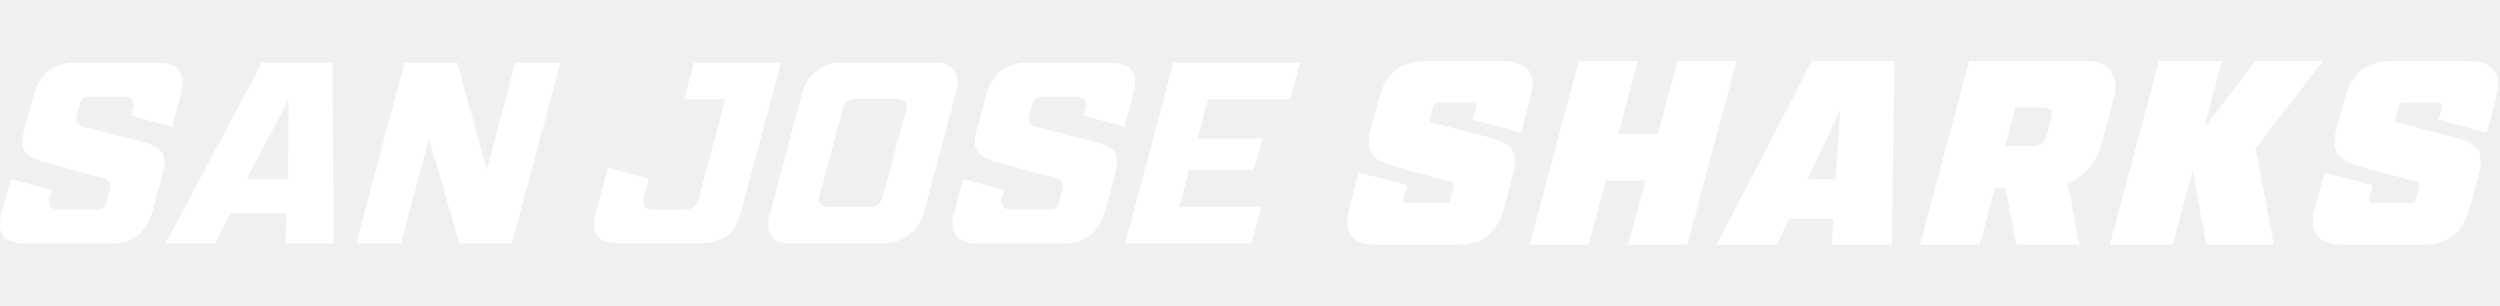
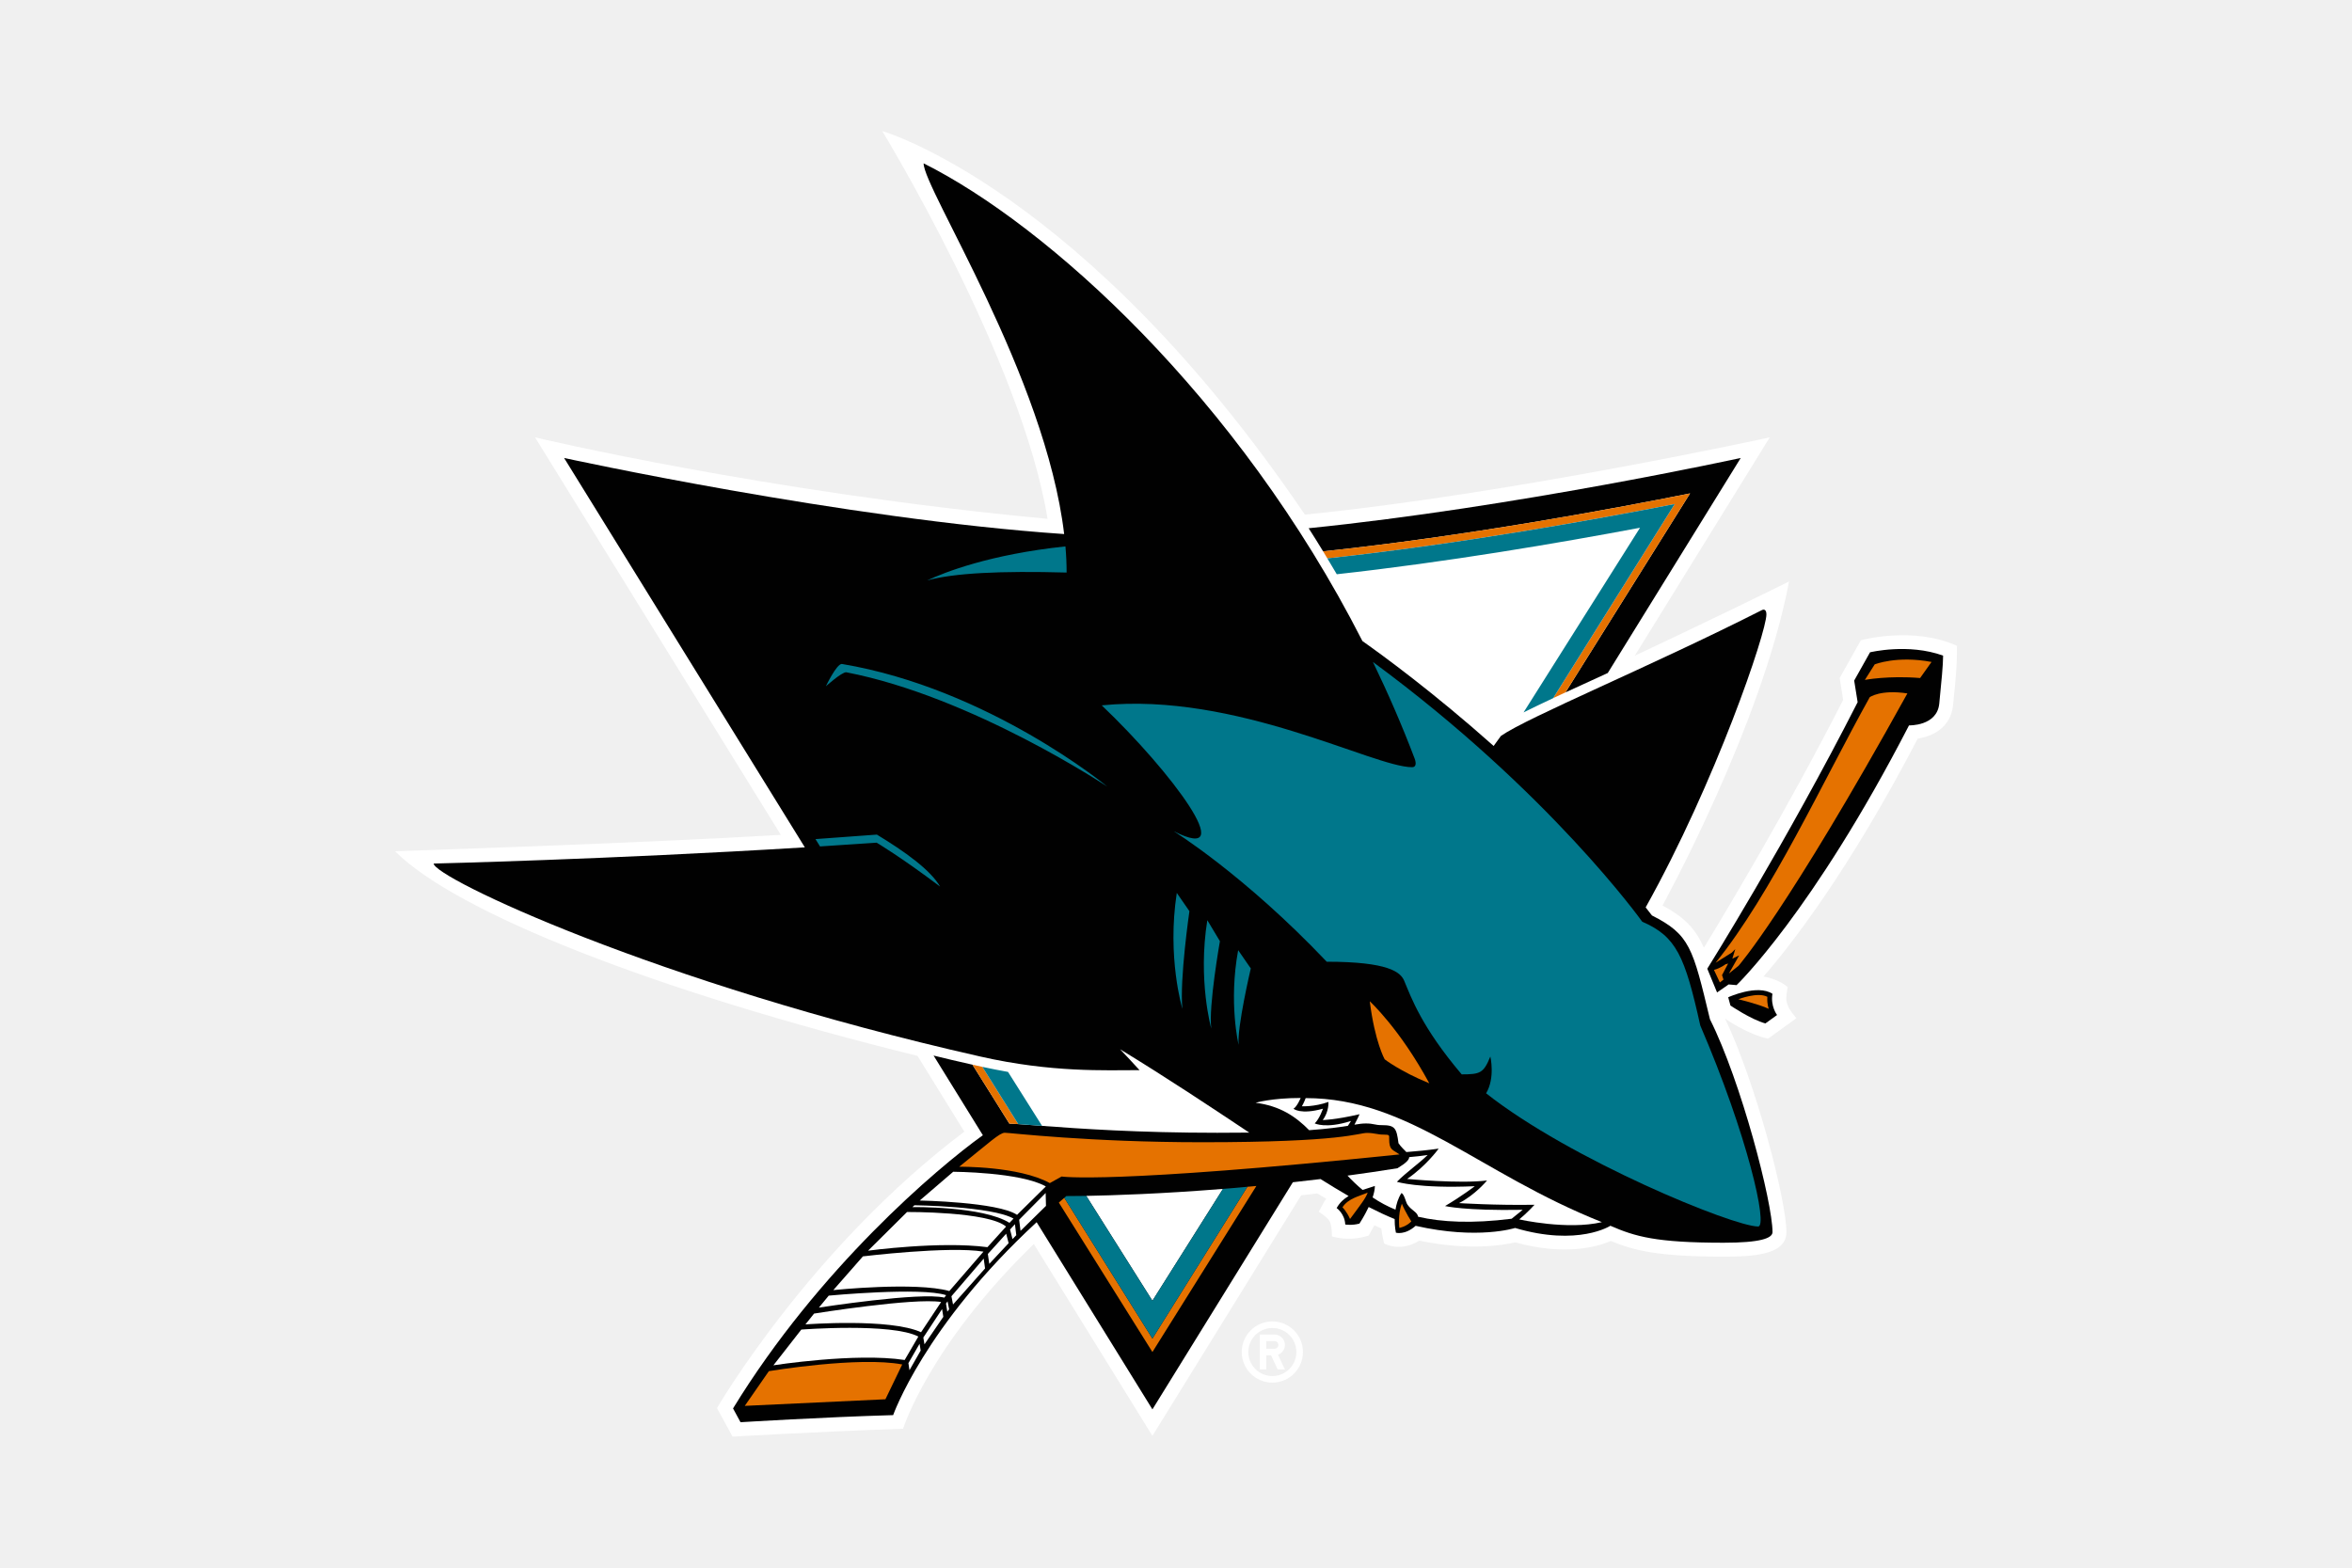
- <svg xmlns="http://www.w3.org/2000/svg" width="327" height="40" viewBox="0 0 327 40" fill="none">
-   <path d="M206.503 8H214.219L211.675 17.523H216.855L219.407 8H227.123L220.696 31.992H212.972L215.215 23.623H210.035L207.792 31.992H200.077L206.503 8Z" fill="white" />
-   <path d="M199.901 9.172C199.299 8.385 198.227 8 196.621 8H186.42C183.232 8 181.265 9.548 180.412 12.736L179.307 16.854C178.361 20.393 179.918 21.038 183.006 21.95L189.851 23.791C190.085 23.849 190.219 24.092 190.16 24.318L189.65 26.226C189.6 26.418 189.424 26.544 189.232 26.544H183.976C183.692 26.544 183.483 26.276 183.558 26L184.052 24.234L177.734 22.577L176.487 27.163C176.043 28.82 176.127 30.017 176.755 30.828C177.357 31.615 178.428 32 180.035 32H190.704C193.893 32 195.859 30.452 196.713 27.264L197.876 22.912C198.269 21.439 198.253 20.452 197.826 19.715C197.232 18.695 195.884 18.268 194.177 17.808C192.93 17.473 189.541 16.619 187.34 16.059C187.106 16 186.964 15.757 187.031 15.523C187.165 15.021 187.391 14.209 187.508 13.757C187.558 13.565 187.734 13.439 187.926 13.439H192.688C192.972 13.439 193.181 13.707 193.106 13.983L192.663 15.657L198.972 17.364L200.169 12.829C200.612 11.171 200.529 9.975 199.901 9.163" fill="white" />
-   <path d="M303.834 8H295.022L288.311 16.686L290.637 8H282.386L275.96 31.992H284.211L286.796 22.318L288.596 31.992H297.407L295.064 19.356L303.834 8Z" fill="white" />
-   <path d="M271.968 31.992L270.487 24.025C272.495 23.155 274.211 21.331 274.78 19.222L276.579 12.511C277.24 10.017 275.767 8 273.282 8H257.558L251.131 31.992H258.955L260.947 24.569H262.328L263.709 31.992H271.976H271.968ZM262.269 19.121L263.625 14.075H267.357C268.278 14.075 268.579 14.569 268.328 15.498L267.817 17.414C267.474 18.703 266.93 19.13 265.215 19.13H262.278L262.269 19.121Z" fill="white" />
-   <path d="M239.583 31.992H247.441L247.801 8H237.006L224.537 31.992H232.395L234.001 28.602H239.801L239.591 31.992H239.583ZM236.428 23.456L240.679 14.469L240.119 23.456H236.428Z" fill="white" />
-   <path d="M326.211 9.172C325.608 8.385 324.537 8 322.93 8H312.738C309.549 8 307.583 9.548 306.729 12.736L305.625 16.854C304.679 20.393 306.236 21.038 309.324 21.95L316.169 23.791C316.403 23.849 316.537 24.092 316.478 24.318L315.968 26.226C315.918 26.418 315.742 26.544 315.549 26.544H310.294C310.01 26.544 309.801 26.276 309.876 26L310.37 24.234L304.052 22.577L302.805 27.163C302.361 28.82 302.445 30.017 303.073 30.828C303.675 31.615 304.746 32 306.353 32H317.022C320.211 32 322.177 30.452 323.031 27.264L324.194 22.912C324.587 21.439 324.57 20.452 324.144 19.715C323.549 18.695 322.202 18.268 320.495 17.808C319.248 17.473 315.859 16.619 313.658 16.059C313.424 16 313.282 15.757 313.349 15.523C313.483 15.021 313.708 14.209 313.826 13.757C313.876 13.565 314.052 13.439 314.244 13.439H319.006C319.29 13.439 319.499 13.707 319.424 13.983L318.98 15.657L325.29 17.364L326.487 12.829C326.93 11.171 326.847 9.975 326.219 9.163" fill="white" />
-   <path d="M67.424 8.184L63.675 22.184L59.801 8.184H52.93L46.596 31.824H52.445L56.118 18.125L60.068 31.824H66.972L73.307 8.184H67.424Z" fill="white" />
-   <path d="M37.357 31.824H43.633L43.491 8.184H34.261L21.675 31.824H28.144L30.186 27.883H37.424L37.357 31.824ZM32.244 23.414L37.742 13.054L37.684 23.414H32.244Z" fill="white" />
-   <path d="M102.169 8.184H90.763L89.483 12.954H94.872L91.391 25.941C91.098 27.029 90.604 27.398 89.441 27.398H85.491C85.056 27.398 84.57 27.347 84.303 26.996C84.026 26.636 84.11 26.159 84.219 25.732L84.888 23.356L79.516 21.95L78.102 27.238C77.608 29.071 77.608 30.234 78.102 30.879C78.612 31.54 79.75 31.833 81.809 31.833H90.863C94.805 31.833 96.093 30.845 97.114 27.021L102.169 8.184Z" fill="white" />
-   <path d="M109.884 8.184C107.591 8.184 105.558 9.799 104.939 12.117L100.646 28.142C100.345 29.255 100.462 30.226 100.955 30.879C101.432 31.498 102.253 31.833 103.324 31.833H115.541C117.951 31.833 120.219 30.159 120.813 27.933L125.106 11.908C125.407 10.795 125.29 9.816 124.78 9.155C124.294 8.519 123.474 8.184 122.403 8.184H109.884ZM118.462 14.619L115.525 25.573C115.232 26.669 114.746 27.063 113.667 27.063H108.504C108.043 27.063 107.583 27.012 107.324 26.678C107.048 26.318 107.156 25.808 107.273 25.356L110.219 14.368C110.52 13.255 110.947 12.921 112.068 12.921H117.198C117.658 12.921 118.127 12.971 118.395 13.314C118.671 13.665 118.587 14.151 118.462 14.619Z" fill="white" />
-   <path d="M153.491 8.184L147.156 31.824H163.717L164.997 27.054H154.252L155.541 22.209H164.001L165.123 18.092H156.663L158.027 12.946H168.771L170.052 8.184H153.491Z" fill="white" />
-   <path d="M145.114 8.192H134.562C131.533 8.192 129.742 9.607 128.922 12.644L127.784 16.904C126.947 20.017 128.01 20.502 131.198 21.448L138.261 23.356C138.813 23.506 139.148 24.075 138.997 24.636L138.47 26.611C138.344 27.071 137.934 27.389 137.457 27.389H132.018C131.692 27.389 131.391 27.238 131.19 26.979C130.989 26.72 130.922 26.393 131.006 26.075L131.357 24.828L125.985 23.423L124.847 27.59C124.437 29.105 124.495 30.176 125.022 30.862C125.524 31.515 126.478 31.841 127.943 31.841H138.98C142.01 31.841 143.801 30.427 144.621 27.389L145.826 22.887C146.185 21.531 146.194 20.653 145.834 20.034C145.34 19.172 144.052 18.778 142.428 18.343C141.29 18.042 138.395 17.305 136.169 16.745L135.357 16.536C135.081 16.469 134.855 16.293 134.713 16.05C134.57 15.807 134.529 15.523 134.604 15.247L135.098 13.423C135.223 12.971 135.633 12.653 136.11 12.653H141.031C141.357 12.653 141.658 12.803 141.859 13.063C142.06 13.322 142.127 13.657 142.043 13.975L141.734 15.13L147.106 16.577L148.194 12.46C148.604 10.937 148.545 9.866 148.018 9.188C147.516 8.536 146.562 8.209 145.098 8.209" fill="white" />
-   <path d="M20.529 8.192H9.976C6.947 8.192 5.156 9.607 4.344 12.644L3.206 16.904C2.37 20.017 3.432 20.502 6.621 21.448L13.683 23.356C14.244 23.506 14.57 24.075 14.42 24.636L13.893 26.611C13.767 27.071 13.357 27.389 12.88 27.389H7.441C7.114 27.389 6.813 27.238 6.612 26.979C6.411 26.72 6.344 26.393 6.428 26.075L6.78 24.828L1.407 23.423L0.269 27.59C-0.141 29.105 -0.082 30.176 0.445 30.862C0.947 31.515 1.901 31.841 3.365 31.841H14.403C17.432 31.841 19.223 30.427 20.035 27.389L21.24 22.887C21.6 21.531 21.608 20.653 21.248 20.034C20.755 19.172 19.466 18.778 17.842 18.343C16.704 18.042 13.809 17.305 11.583 16.745L10.771 16.536C10.495 16.469 10.269 16.293 10.127 16.05C9.985 15.807 9.943 15.523 10.018 15.247L10.512 13.423C10.637 12.971 11.047 12.653 11.524 12.653H16.445C16.771 12.653 17.073 12.803 17.273 13.063C17.474 13.322 17.541 13.657 17.457 13.975L17.148 15.13L22.52 16.577L23.608 12.46C24.018 10.937 23.96 9.866 23.441 9.188C22.939 8.536 21.985 8.209 20.52 8.209" fill="white" />
+ <svg xmlns="http://www.w3.org/2000/svg" viewBox="0 0 960 640">
+   <path fill="#fff" d="M519.326 539.463c-6.897 0-12.497 5.591-12.497 12.494 0 6.893 5.6 12.492 12.497 12.492s12.488-5.599 12.488-12.492c0-6.903-5.591-12.494-12.488-12.494m0 22.306a9.804 9.804 0 0 1-9.813-9.812 9.8 9.8 0 0 1 9.813-9.807c5.421 0 9.81 4.385 9.81 9.807s-4.389 9.812-9.81 9.812m5.133-12.709a4.235 4.235 0 0 0-4.239-4.232h-6.02v14.26h2.676v-5.791h1.921l2.703 5.791h2.959l-2.822-6.039a4.24 4.24 0 0 0 2.822-3.989m-4.239 1.559h-3.344v-3.12h3.344c.859 0 1.563.699 1.563 1.562a1.56 1.56 0 0 1-1.563 1.558" />
+   <path fill="#fff" d="m759.543 261.372-8.658 15.413 1.427 8.956c-22.91 44.87-47.897 86.513-56.847 101.167-3.469-7.866-8.043-12.513-16.894-17.247 0 0 40.655-73.767 51.649-132.269-30.75 15.229-62.96 30.293-62.96 30.293l55.094-89.131s-105.943 23.175-189.756 31.536C442.246 76.979 360.095 53.5 360.095 53.5s56.9 93.172 67.479 158.318c-115.225-10.817-209.192-33.264-209.192-33.264l100.325 162.279c-58.705 3.484-157.472 6.679-157.472 6.679 25.176 25.173 106.158 57.084 213.258 83.544l19.11 30.929c-62.988 47.478-100.957 112.85-100.957 112.85l6.364 11.665s31.261-1.869 69.606-3.235c0 0 10.437-33.695 53.349-75.398l48.411 78.313 60.711-98.2 6.61-.766 3.669 2.203c-1.004 1.002-1.68 2.938-3.123 5.242 5.037 3.425 5.182 3.995 5.423 10.092 0 0 6.706 2.362 14.992-.357l2.307-4.161 2.823 1.276c.353 2.95 1.172 6.162 1.172 6.162 7.723 3.633 14.26-1.193 14.26-1.193 20.617 4.239 34.564 1.822 39.185.7 20.4 5.616 33.607 1.817 39.08-.558 9.379 3.877 19.096 6.394 46.02 6.394 12.414 0 25.64-.766 25.64-10.027 0-13.001-12.427-60.729-25.033-87.14 0 0 9.255 6.513 17.56 8.174l11.528-8.341c-5.236-6.155-4.241-7.954-3.541-12.723-4.111-3.484-9.866-4.292-9.866-4.292 11.27-12.938 34.814-43.119 62.959-97.137 5.918-.896 13.5-4.372 14.41-13.692 1.003-10.148 1.603-14.523 1.603-24.166-17.818-8.16-39.222-2.299-39.222-2.299z" />
+   <path fill="#010101" d="m689.817 201.435-50.854 81.235a2752 2752 0 0 1 17.27-7.921l54.27-87.787s-92.32 20.166-176.354 28.686c2 3.117 3.956 6.255 5.895 9.436 57.701-6.09 117.905-17.268 149.773-23.649" />
+   <path fill="#010101" d="M697.944 416.114c-7.023-29.206-8.168-34.539-23.677-42.384l-2.57-3.292c28.59-51.196 49.286-112.289 49.286-119.601 0-1.772-.819-2.297-1.884-1.744-45.485 23.059-95.437 43.632-106.484 51.349l-2.963 4.094c-24.458-21.794-45.44-37.118-53.558-42.829-50.848-99.77-128.855-169.9-179.11-195.02 0 10.419 49.742 86.993 57.364 151.338-89.978-6.133-204.105-31.063-204.105-31.063l98.265 158.964c-80.7 4.945-151.497 6.615-151.497 6.615 0 5.611 90.117 48.703 223.166 78.793 29.095 6.596 50.769 5.55 64.939 5.55a546 546 0 0 0-7.929-8.524c19.288 11.76 36.877 23.484 52.716 34.021-3.974.054-8.305.072-13.078.072-31.991 0-56.176-1.668-71.486-2.82-3.793-.292-7.061-.535-9.739-.725-1.359-.083-2.555-.148-3.618-.208l-15.052-24.042c-6.069-1.34-11.872-2.755-15.877-3.733l20.113 32.519c-18.786 13.511-67.025 54.461-101.966 111.538l3.054 5.634s33.76-2.095 62.299-2.902c0 0 12.799-36.509 58.569-78.752l47.254 76.407 57.322-92.726a871 871 0 0 0 11.299-1.3c3.969 2.486 7.798 4.82 11.446 6.921-1.959 1.169-3.607 2.672-4.874 4.922 0 0 3.3 2.261 3.514 6.713 0 0 2.834.457 5.794-.379 0 0 2.018-3.064 3.767-6.762 3.758 1.918 7.292 3.585 10.605 4.909-.03 3.2.508 5.569.508 5.569s3.66 1.116 8.055-2.802c25.408 5.788 40.591.879 40.591.879 25.787 7.634 38.898-.903 38.898-.903 10.1 4.393 18.545 6.928 46.205 6.928 15.011 0 19.968-1.823 19.968-4.351 0-12.064-12.772-61.466-25.53-86.874zM470.375 531.025l-27.01-42.813c10.48-.191 30.441-.814 55.808-2.856z" />
+   <path fill="#010101" d="m705.388 407.131.917 3.367s8.276 5.646 14.254 7.313l4.775-3.443s-2.748-3.514-1.885-8.665c-6.212-4.028-18.061 1.428-18.061 1.428m57.892-140.829-6.471 11.534 1.41 8.825c-29.037 57.117-61.367 108.811-61.367 108.811l3.992 9.696 4.728-3.279 3.23.282s30.952-29.602 70.387-106.039c0 0 11.41.383 12.345-8.869.923-9.356 1.568-15.859 1.568-19.605-14.203-5.162-29.822-1.357-29.822-1.357z" />
+   <path fill="#e57200" d="M434.407 489.001c-.771.641-1.473 1.294-2.229 1.947l38.197 61.008 42.428-67.788c-1.223.125-2.464.232-3.675.333l-38.753 61.958zM683.56 205.756l-49.605 79.254c1.645-.772 3.307-1.534 5.008-2.339l50.854-81.236c-31.867 6.381-92.071 17.559-149.773 23.65.577.949 1.144 1.909 1.72 2.861 54.315-5.854 110.438-16.055 141.796-22.19M415.601 458.909l-14.637-23.366c-1.338-.291-2.692-.576-4.033-.884l15.051 24.042c1.063.059 2.259.124 3.619.208m135.432 38.735c3.915-5.284 6.572-8.655 7.201-10.774-3.455 1.501-7.88 2.326-10.291 5.996 0 0 1.761 1.715 3.09 4.778m20.124 3.627s2.613-.339 4.898-2.63c0 0-2.425-3.751-3.873-7.242-1.722 4.387-1.024 9.872-1.024 9.872zm-12.068-92.501c2.09 16.634 6.084 23.687 6.084 23.687s6.27 4.908 18.207 9.794c-12.056-22.303-24.291-33.481-24.291-33.481M428.5 482.993l4.803-2.689s19.724 3.181 137.918-9.011c-2.815-2.049-4.21-1.645-4.21-6.346 0-1.503.255-1.752-2.321-1.752-2.571 0-3.675-.683-6.717-.683-3.79 0-9.444 3.8-67.358 3.8-46.08 0-78.369-3.871-80.5-3.871-2.104 0-6.254 3.948-18.596 13.873 0 0 24.269-.314 36.981 6.68zm-60.245 74.039c-17.759-3.396-54.434 2.736-54.434 2.736l-9.828 14.17 57.405-2.694zm394.904-272.405c-19.193 34.467-40.071 80.153-62.911 108.414l6.583-4.126 1.442-1.428-1.19 3.876 2.79-1.326-4.197 7.396 3.91-3.137s19.536-21.97 68.942-111.215c-10.988-1.666-15.369 1.546-15.369 1.546m2.018-13.389-4.004 6.333s9.673-1.845 22.546-.769l4.66-6.565c-14.179-2.675-23.202 1-23.202 1z" />
+   <path fill="#e57200" d="M704.234 393.694s-1.826 1.481-4.664 2.271l2.41 5.105 1.488-1.149-.594-1.837 2.482-4.729zm17.135 13.247c-4.016-2.089-11.837 1.005-11.837 1.005s7.937 1.858 12.421 3.9c0 0-.795-1.828-.584-4.905" />
+   <path fill="#00778b" d="M415.601 458.91c2.677.189 5.945.433 9.738.724l-13.897-22.03c-3.236-.558-6.815-1.288-10.478-2.06zm27.764 29.302c-5.251.083-8.135.077-8.135.077-.292.237-.544.481-.823.712l35.969 57.459 38.752-61.958c-3.407.32-6.714.616-9.955.854l-28.798 45.669zm226.033-272.764-47.534 75.389c3.576-1.787 7.681-3.752 12.092-5.826l49.604-79.254c-31.359 6.135-87.481 16.336-141.796 22.19a362 362 0 0 1 3.856 6.485c44.632-4.918 90.354-12.692 123.779-18.984zm-234.044 18.293c0-3.514-.16-7.067-.478-10.677-30.917 3.272-49.344 10.573-56.423 13.888 10.849-3.024 30.098-3.951 56.901-3.211m234.948 142.541s-37.607-52.785-109.925-106.041c6.145 12.709 11.864 25.838 17.01 39.397.73 1.905.622 3.568-1.002 3.568-15.84 0-71.76-30.756-126.692-25.246 28.53 27.169 56.894 65.293 29.392 51.393 0 0 28.717 17.722 62.444 53.264 25.126 0 30.122 4.239 31.599 7.752 2.862 6.783 7.026 18.832 23.476 38.232 7.55 0 8.932-.493 11.697-7.278 0 0 2.057 8.661-1.724 15.014 34.286 27.088 100.859 54.377 111.037 54.377 4.097 0-4.34-37.257-23.62-82.059-6.3-28.378-9.775-36.332-23.692-42.373Zm-312.501-32.263s9.807 5.769 25.909 17.922c-3.953-6.842-14.383-14.289-25.802-21.22l-25.058 1.837 1.849 2.991c7.655-.488 15.357-1.008 23.102-1.531zm147.572 43.887c-3.968 21.441.184 38.651.184 38.651-.679-7.166 4.97-31.198 4.97-31.198zm-12.59-12.24c-3.951 24.603 1.615 44.23 1.615 44.23-1.188-9.041 3.528-35.664 3.528-35.664zm-12.458-11.132c-4.075 26.296 2.277 47.294 2.277 47.294-1.182-11.963 2.876-39.838 2.876-39.838zm-28.343-43.392s-48.355-40.014-108.384-50.091c-2.17 0-6.51 9.124-6.51 9.124s6.356-5.731 8.288-5.731c51.406 9.895 106.606 46.698 106.606 46.698" />
+   <path fill="#fff" d="M589.818 492.361c7.003-4.149 12.134-8.096 12.134-8.096-23.093 1.008-31.796-1.806-31.796-1.806 4.133-4.125 9.295-7.681 12.563-10.946-2.488.392-5.044.665-7.54.878-.03 1.123-1.262 2.399-4.784 4.536a788 788 0 0 1-20.404 3.01c1.897 2.018 3.921 3.983 6.168 5.848 1.564-.512 3.232-1.016 5.014-1.621 0 1.412-.377 3.045-.918 4.678a51 51 0 0 0 9.332 4.992c.362-2.262 1.042-4.625 2.413-6.762 1.17.327 1.805 3.746 2.461 4.684 1.713 2.506 3.963 2.915 4.381 4.98 9.682 2.227 21.965 2.844 38.162.808l4.494-3.644c-23.698.427-31.68-1.538-31.68-1.538zm-38.381-34.733c-10.356 3.306-14.806.991-14.806.991 2.03-2.024 3.343-5.996 3.343-5.996-9.166 2.559-12.009.012-12.009.012 1.454-.878 2.923-4.393 2.923-4.393-11.897 0-18.397 1.96-18.397 1.96 9.881 1.241 16.355 5.58 21.855 11.189 7.75-.552 12.493-1.246 15.815-1.787z" />
+   <path fill="#fff" d="M531.387 451.627s5.019.302 10.834-1.77c0 0 .308 3.895-2.325 7.391 0 0 4.919-.035 15.028-2.374 0 0-.872 2.018-2.093 4.273 1.829-.302 3.207-.498 4.658-.498 3.25 0 3.639.683 6.491.683 5.379 0 6.041 1.116 6.836 7.379 1.089 1.597 2.351 2.678 3.211 3.609 3.981-.308 8.567-.742 13.179-1.395 0 0-5.132 7.124-12.875 12.371 0 0 21.489 2.025 32.619.63 0 0-4.805 5.865-11.415 9.236 0 0 14.853.95 30.806.678 0 0-3.131 3.461-6.25 5.977 0 0 19.714 4.448 33.737 1.111-50.644-20.143-78.516-50.632-120.902-50.632-.628 1.787-1.539 3.331-1.539 3.331M327.07 542.792l-11.391 14.586s33.493-5.225 53.579-2.174l5.576-9.563c-10.951-5.675-47.763-2.849-47.763-2.849z" />
+   <path fill="#fff" d="m332.277 536.261-3.529 4.422s34.576-2.629 47.191 3.2l8.204-12.347c-11.178-1.811-51.866 4.725-51.866 4.725m5.986-7.325-4.024 4.885s41.412-6.453 51.207-4.073l.727-.997c-10.252-3.377-47.909.184-47.909.184zm13.951-16.029-12.077 13.767s33.571-3.486 47.351.385l13.925-16.087c-14.141-2.327-49.199 1.935-49.199 1.935m18.011-18.112-15.912 15.79s29.355-3.976 48.716-1.436l7.611-8.406c-7.251-6.185-40.415-5.948-40.415-5.948" />
+   <path fill="#fff" d="m373.244 492.041-.834.754s28.634-.44 39.622 6.423l1.651-1.739c-8.884-5.047-40.439-5.438-40.439-5.438m15.823-13.678-13.671 11.743s31.897.581 39.726 5.846l11.754-11.592c-10.332-5.866-37.809-5.997-37.809-5.997m-18.284 78.123.433 2.892 4.569-8.02-.445-2.774zm6.085-10.442.469 2.773 7.688-11.232-.502-3.17zm9.249-13.884.541 3.312.739-.95-.636-3.248zm2.223-2.975.65 3.372 13.075-14.716-.549-4.014zm14.871-17.263.573 4.043 7.903-8.448-.999-3.864zm9.05-9.979 1.009 3.911 1.538-1.602-.546-4.482zm3.719-3.989.564 4.535 10.385-10.187-.127-5.277z" />
</svg>
